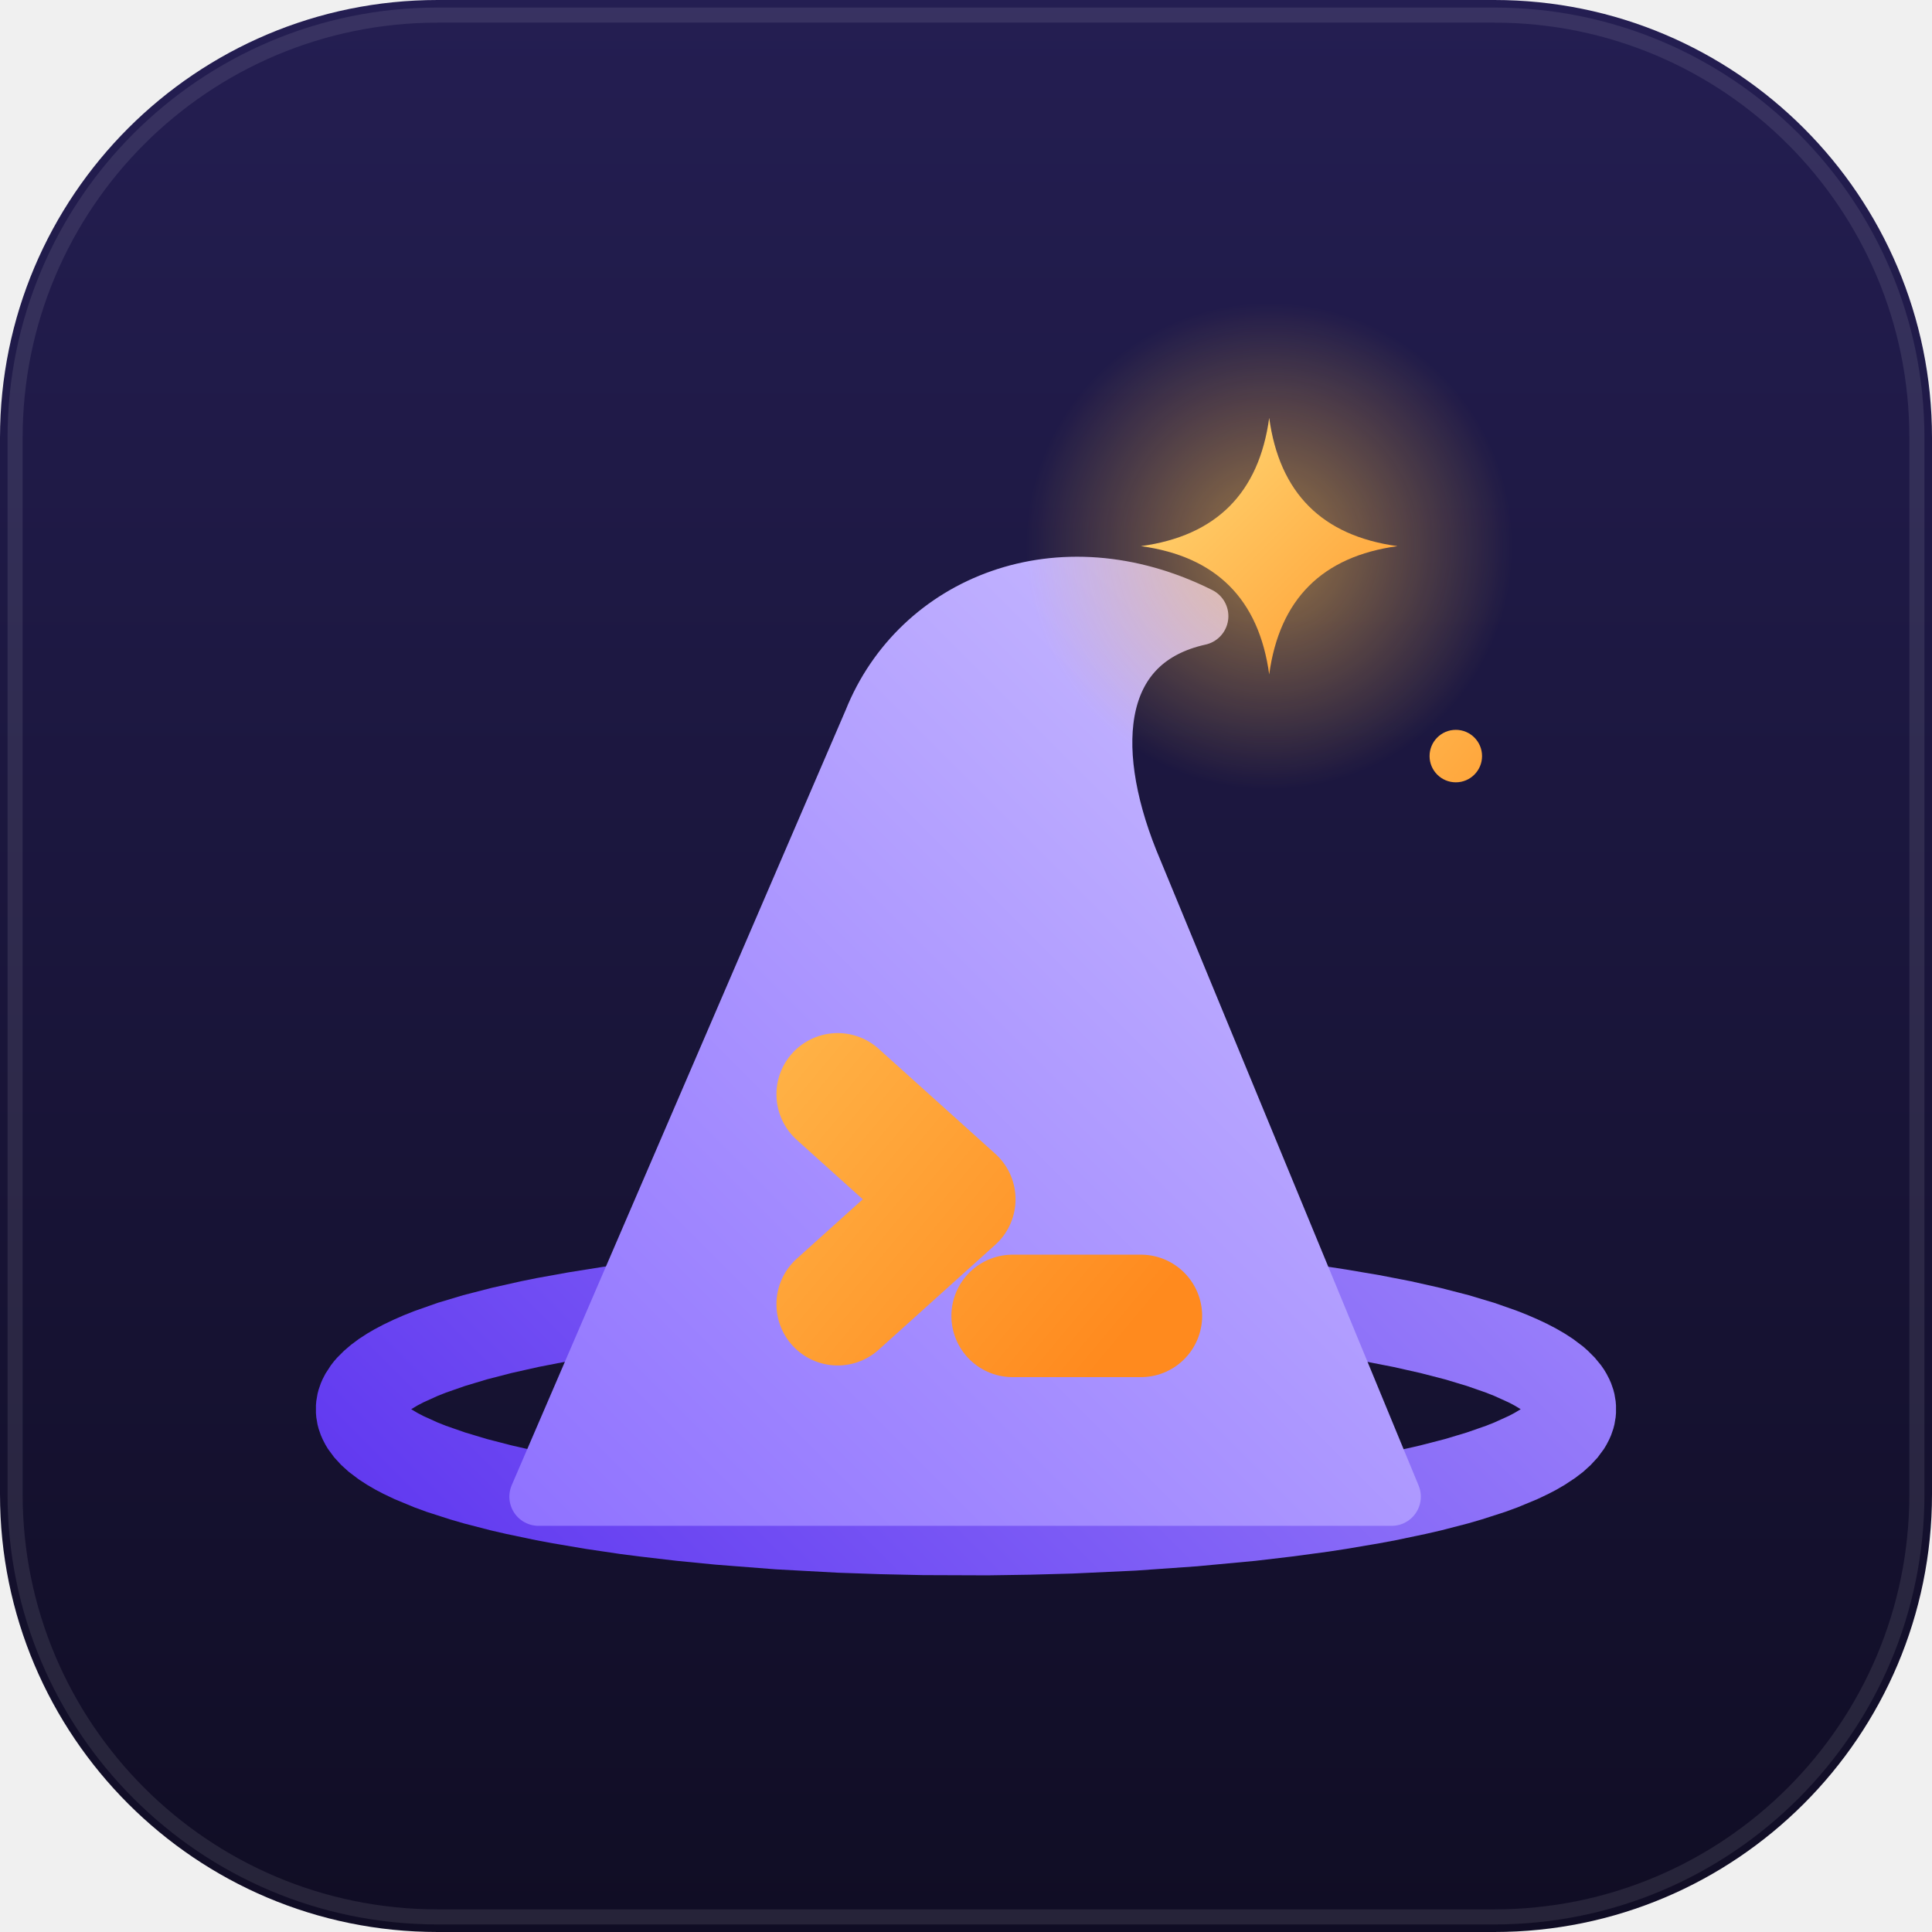
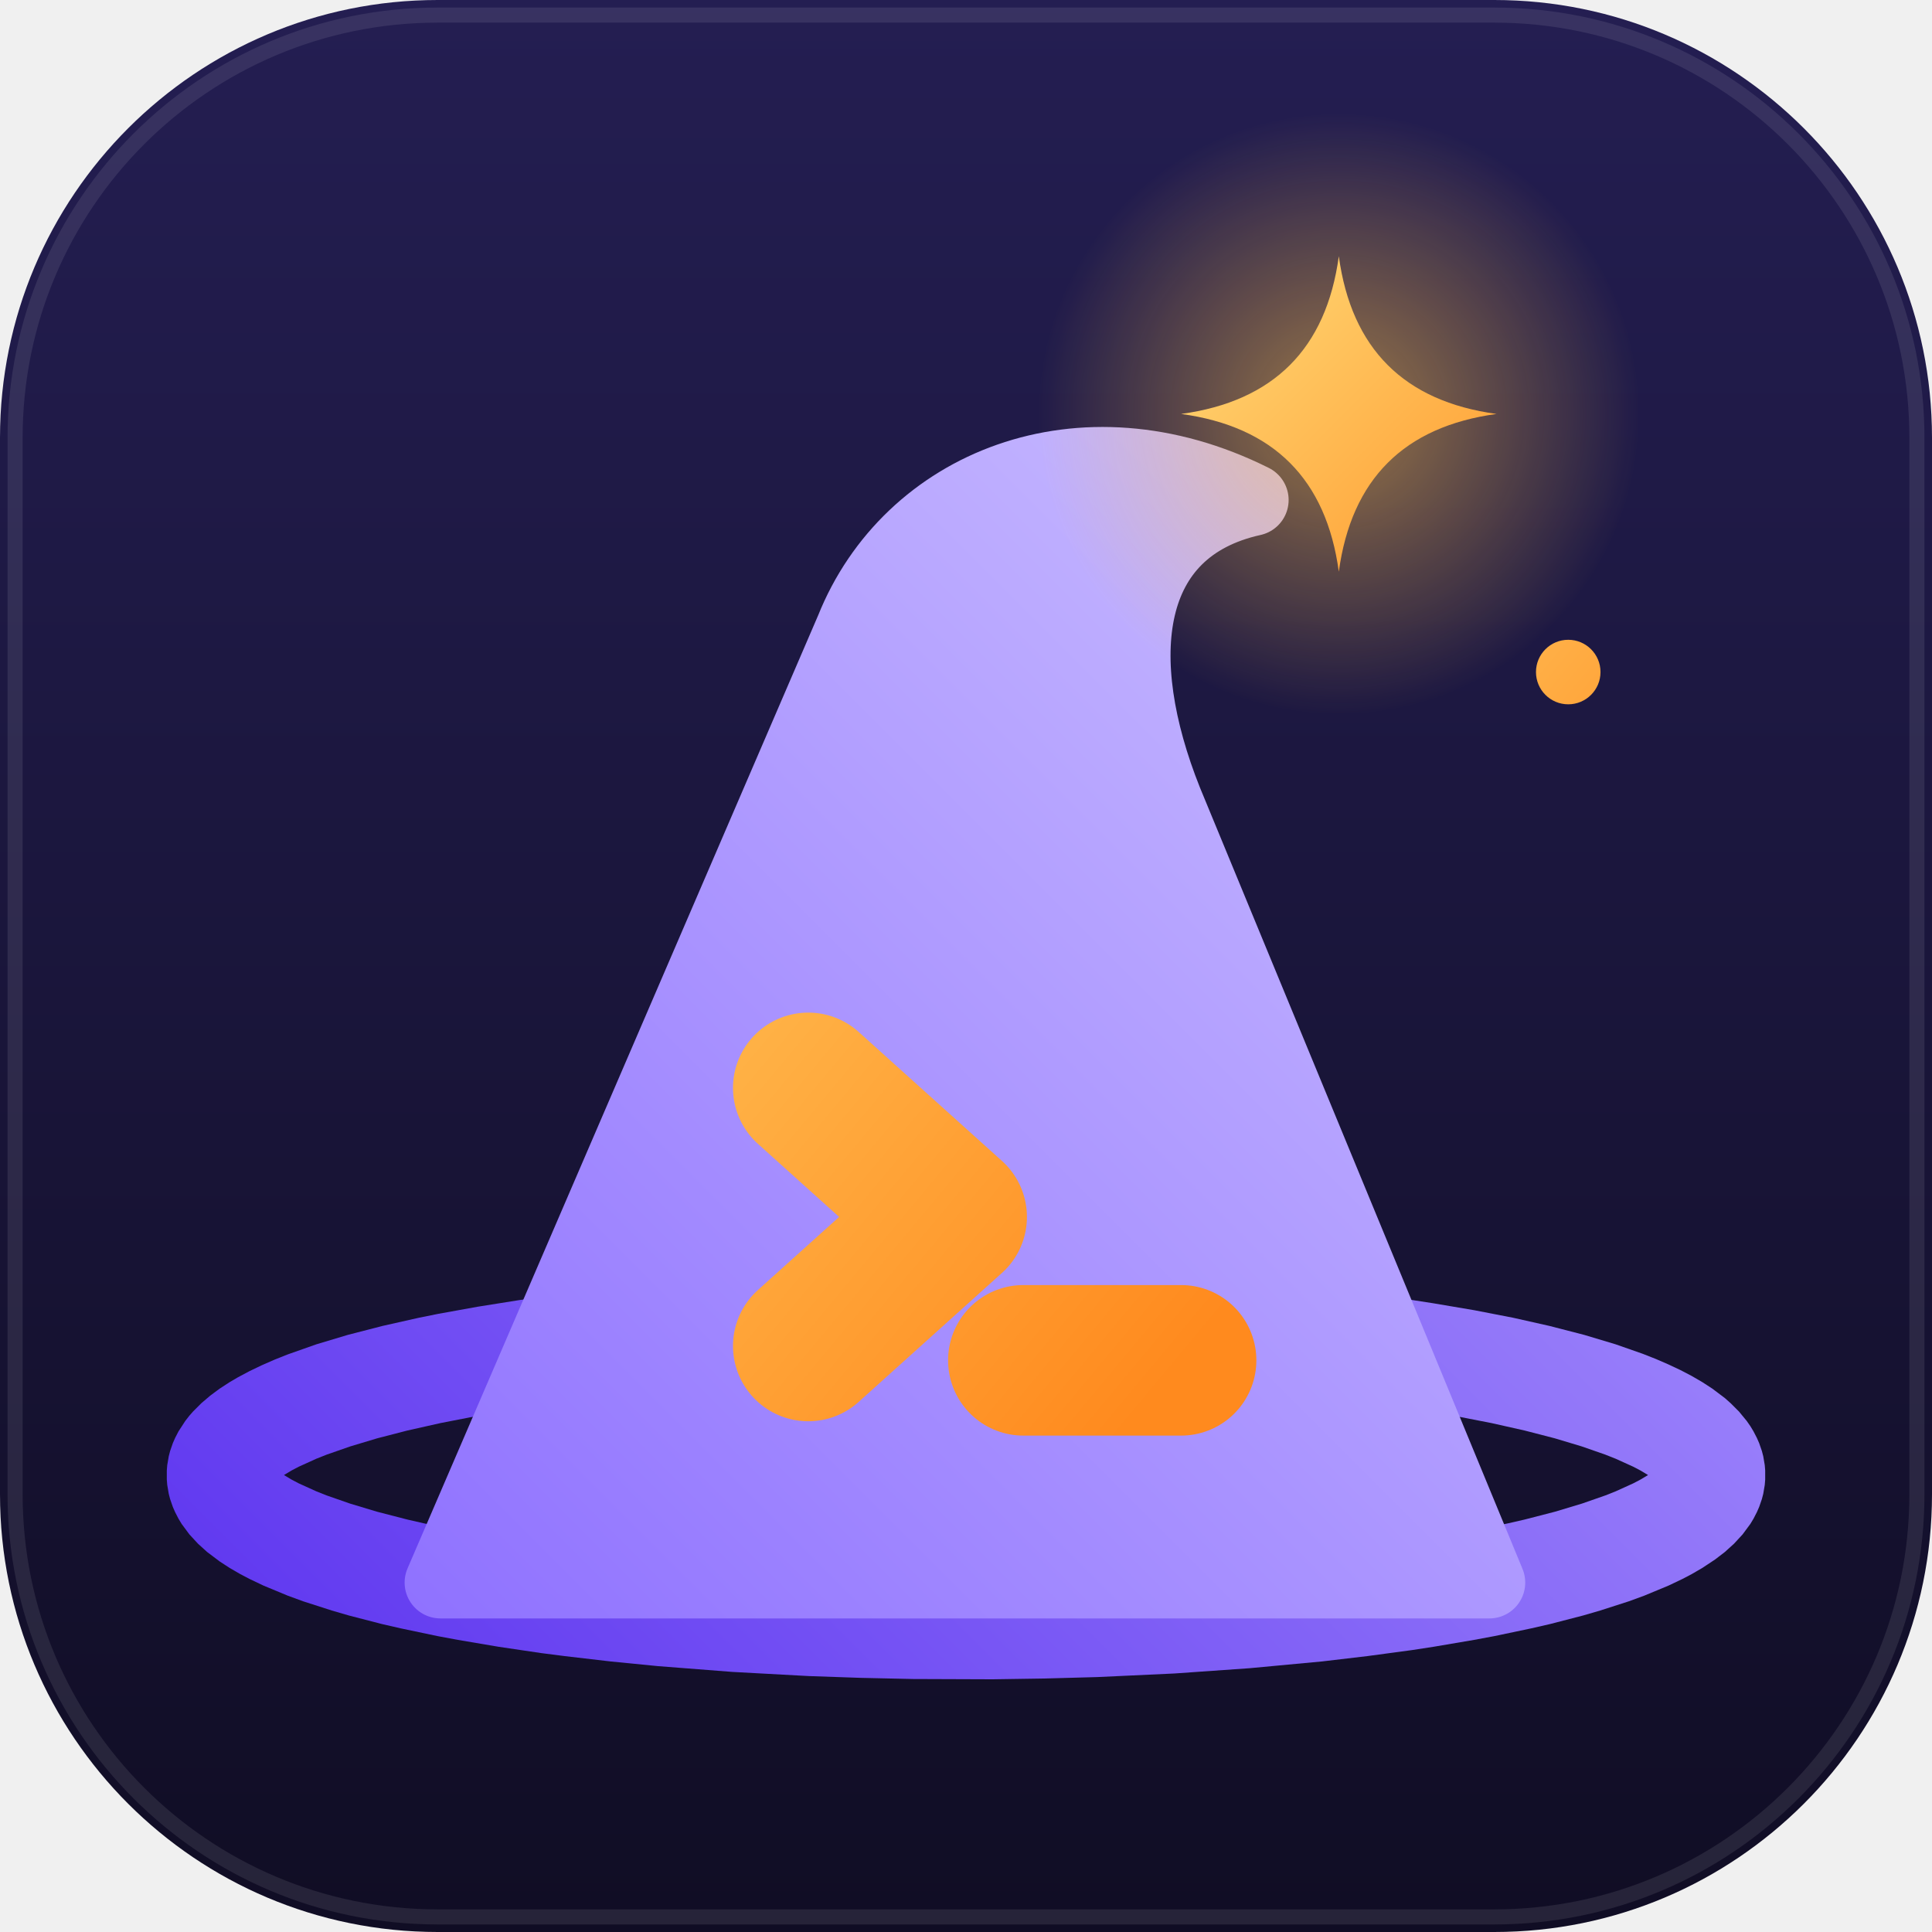
<svg xmlns="http://www.w3.org/2000/svg" viewBox="0 0 256 256" width="256" height="256">
  <defs>
    <linearGradient id="vs" gradientUnits="userSpaceOnUse" x1="40" y1="220" x2="220" y2="40">
      <stop offset="0" stop-color="#6038f0" />
      <stop offset="1" stop-color="#b3a0ff" />
    </linearGradient>
    <linearGradient id="vsB" gradientUnits="userSpaceOnUse" x1="40" y1="220" x2="220" y2="40">
      <stop offset="0" stop-color="#8a6bff" />
      <stop offset="1" stop-color="#cfc4ff" />
    </linearGradient>
    <linearGradient id="vsL" gradientUnits="userSpaceOnUse" x1="40" y1="220" x2="220" y2="40">
      <stop offset="0" stop-color="#4527d6" />
      <stop offset="1" stop-color="#7e5cff" />
    </linearGradient>
    <linearGradient id="amU" gradientUnits="userSpaceOnUse" x1="100" y1="116" x2="160" y2="166">
      <stop offset="0" stop-color="#ffdc7a" />
      <stop offset="1" stop-color="#ff9a2e" />
    </linearGradient>
    <linearGradient id="am" x1="0" y1="0" x2="1" y2="1">
      <stop offset="0" stop-color="#ffdc7a" />
      <stop offset="1" stop-color="#ff9a2e" />
    </linearGradient>
    <linearGradient id="tile" x1="0" y1="0" x2="0" y2="1">
      <stop offset="0" stop-color="#241e52" />
      <stop offset="1" stop-color="#100d24" />
    </linearGradient>
    <radialGradient id="gl">
      <stop offset="0" stop-color="#ffc247" stop-opacity=".55" />
      <stop offset="1" stop-color="#ffc247" stop-opacity="0" />
    </radialGradient>
    <linearGradient id="amD" gradientUnits="userSpaceOnUse" x1="100" y1="116" x2="160" y2="166">
      <stop offset="0" stop-color="#ffb347" />
      <stop offset="1" stop-color="#ff8a1e" />
    </linearGradient>
  </defs>
  <rect width="256" height="256" rx="58" fill="url(#tile)" />
  <rect x="2" y="2" width="252" height="252" rx="56" fill="none" stroke="#fff" stroke-opacity=".09" stroke-width="2" />
-   <g transform="translate(29.09 44.55) scale(0.7727)">
+   <g transform="translate(6.4 20.65) scale(0.95)">
    <path d="M 239.41 182.62 L 239.20 181.38 L 239.01 180.65 L 238.63 179.55 L 238.31 178.82 L 237.84 177.91 L 237.40 177.18 L 236.89 176.45 L 235.82 175.15 L 234.66 173.99 L 233.85 173.27 L 232.10 171.95 L 230.70 171.04 L 229.22 170.18 L 227.65 169.36 L 225.99 168.58 L 224.24 167.82 L 222.39 167.09 L 218.59 165.76 L 214.22 164.45 L 209.37 163.20 L 204.30 162.06 L 198.89 161.01 L 193.16 160.04 L 190.18 159.58 L 184.42 158.80 L 191.06 174.89 L 196.25 175.77 L 201.28 176.75 L 205.91 177.79 L 210.13 178.88 L 213.89 180.01 L 217.16 181.15 L 218.60 181.72 L 221.07 182.84 L 222.08 183.37 L 223.13 184.00 L 222.08 184.63 L 221.07 185.16 L 218.60 186.28 L 217.16 186.85 L 213.89 187.99 L 210.13 189.12 L 205.91 190.21 L 203.64 190.73 L 198.81 191.74 L 193.60 192.69 L 188.04 193.57 L 179.13 194.74 L 172.86 195.41 L 166.35 196.00 L 159.65 196.49 L 149.30 197.05 L 142.26 197.30 L 135.15 197.45 L 128.00 197.50 L 120.85 197.45 L 113.74 197.30 L 106.70 197.05 L 96.35 196.49 L 89.65 196.00 L 83.14 195.41 L 76.87 194.74 L 67.96 193.57 L 62.40 192.69 L 57.19 191.74 L 52.36 190.73 L 50.09 190.21 L 45.87 189.12 L 42.11 187.99 L 38.84 186.85 L 37.40 186.28 L 34.93 185.16 L 33.92 184.63 L 32.87 184.00 L 33.92 183.37 L 34.93 182.84 L 37.40 181.72 L 38.84 181.15 L 42.11 180.01 L 45.87 178.88 L 50.09 177.79 L 54.72 176.75 L 59.75 175.77 L 65.12 174.86 L 72.06 158.74 L 65.82 159.58 L 59.85 160.53 L 54.37 161.52 L 51.70 162.06 L 46.63 163.20 L 41.78 164.45 L 37.41 165.76 L 33.41 167.17 L 31.55 167.91 L 29.77 168.69 L 28.08 169.50 L 26.48 170.35 L 25.30 171.04 L 23.90 171.95 L 22.58 172.93 L 21.34 173.99 L 20.18 175.15 L 19.68 175.72 L 19.11 176.45 L 18.16 177.91 L 17.69 178.82 L 17.37 179.55 L 16.99 180.65 L 16.80 181.38 L 16.59 182.62 L 16.53 183.35 L 16.53 184.65 L 16.59 185.38 L 16.80 186.62 L 16.99 187.35 L 17.37 188.45 L 17.69 189.18 L 18.16 190.09 L 18.60 190.82 L 19.68 192.28 L 20.87 193.57 L 22.15 194.73 L 23.90 196.05 L 25.30 196.96 L 26.78 197.82 L 28.08 198.50 L 30.01 199.42 L 33.41 200.83 L 35.54 201.61 L 39.55 202.90 L 41.92 203.59 L 46.52 204.78 L 49.13 205.38 L 54.27 206.46 L 57.11 206.99 L 62.84 207.96 L 68.79 208.84 L 71.99 209.25 L 78.41 210.00 L 85.00 210.65 L 95.40 211.46 L 106.08 212.04 L 113.34 212.29 L 120.61 212.45 L 131.71 212.49 L 139.00 212.38 L 146.30 212.18 L 157.07 211.68 L 167.60 210.94 L 177.66 210.00 L 184.01 209.25 L 190.18 208.42 L 193.24 207.95 L 198.89 206.99 L 201.73 206.46 L 206.87 205.38 L 209.48 204.78 L 214.08 203.59 L 216.45 202.90 L 220.46 201.61 L 222.59 200.83 L 225.99 199.42 L 227.92 198.50 L 229.22 197.82 L 230.70 196.96 L 232.48 195.78 L 233.85 194.73 L 235.13 193.57 L 236.32 192.28 L 237.40 190.82 L 237.84 190.09 L 238.31 189.18 L 238.63 188.45 L 239.01 187.35 L 239.20 186.62 L 239.41 185.38 L 239.47 184.65 L 239.47 183.35 Z" fill="url(#vs)" fill-rule="evenodd" />
    <path d="M 54.7 199 L 112 66 C 120 46 144 36 168 48 C 150 52 148 70 156 90 L 201 199 Z" fill="url(#vsB)" stroke="url(#vsB)" stroke-width="10" stroke-linejoin="round" />
    <path d="M 106 130 L 126 148 L 106 166" fill="none" stroke="url(#amD)" stroke-width="21" stroke-linecap="round" stroke-linejoin="round" />
    <path d="M 136 168 L 158 168" fill="none" stroke="url(#amD)" stroke-width="21" stroke-linecap="round" stroke-linejoin="round" />
    <circle cx="180" cy="36" r="41.8" fill="url(#gl)" />
    <path d="M 180 14 Q 182.64 33.36 202 36 Q 182.64 38.64 180 58 Q 177.36 38.64 158 36 Q 177.36 33.36 180 14 Z" fill="url(#am)" />
    <circle cx="212" cy="72" r="4.5" fill="url(#amU)" />
  </g>
</svg>
